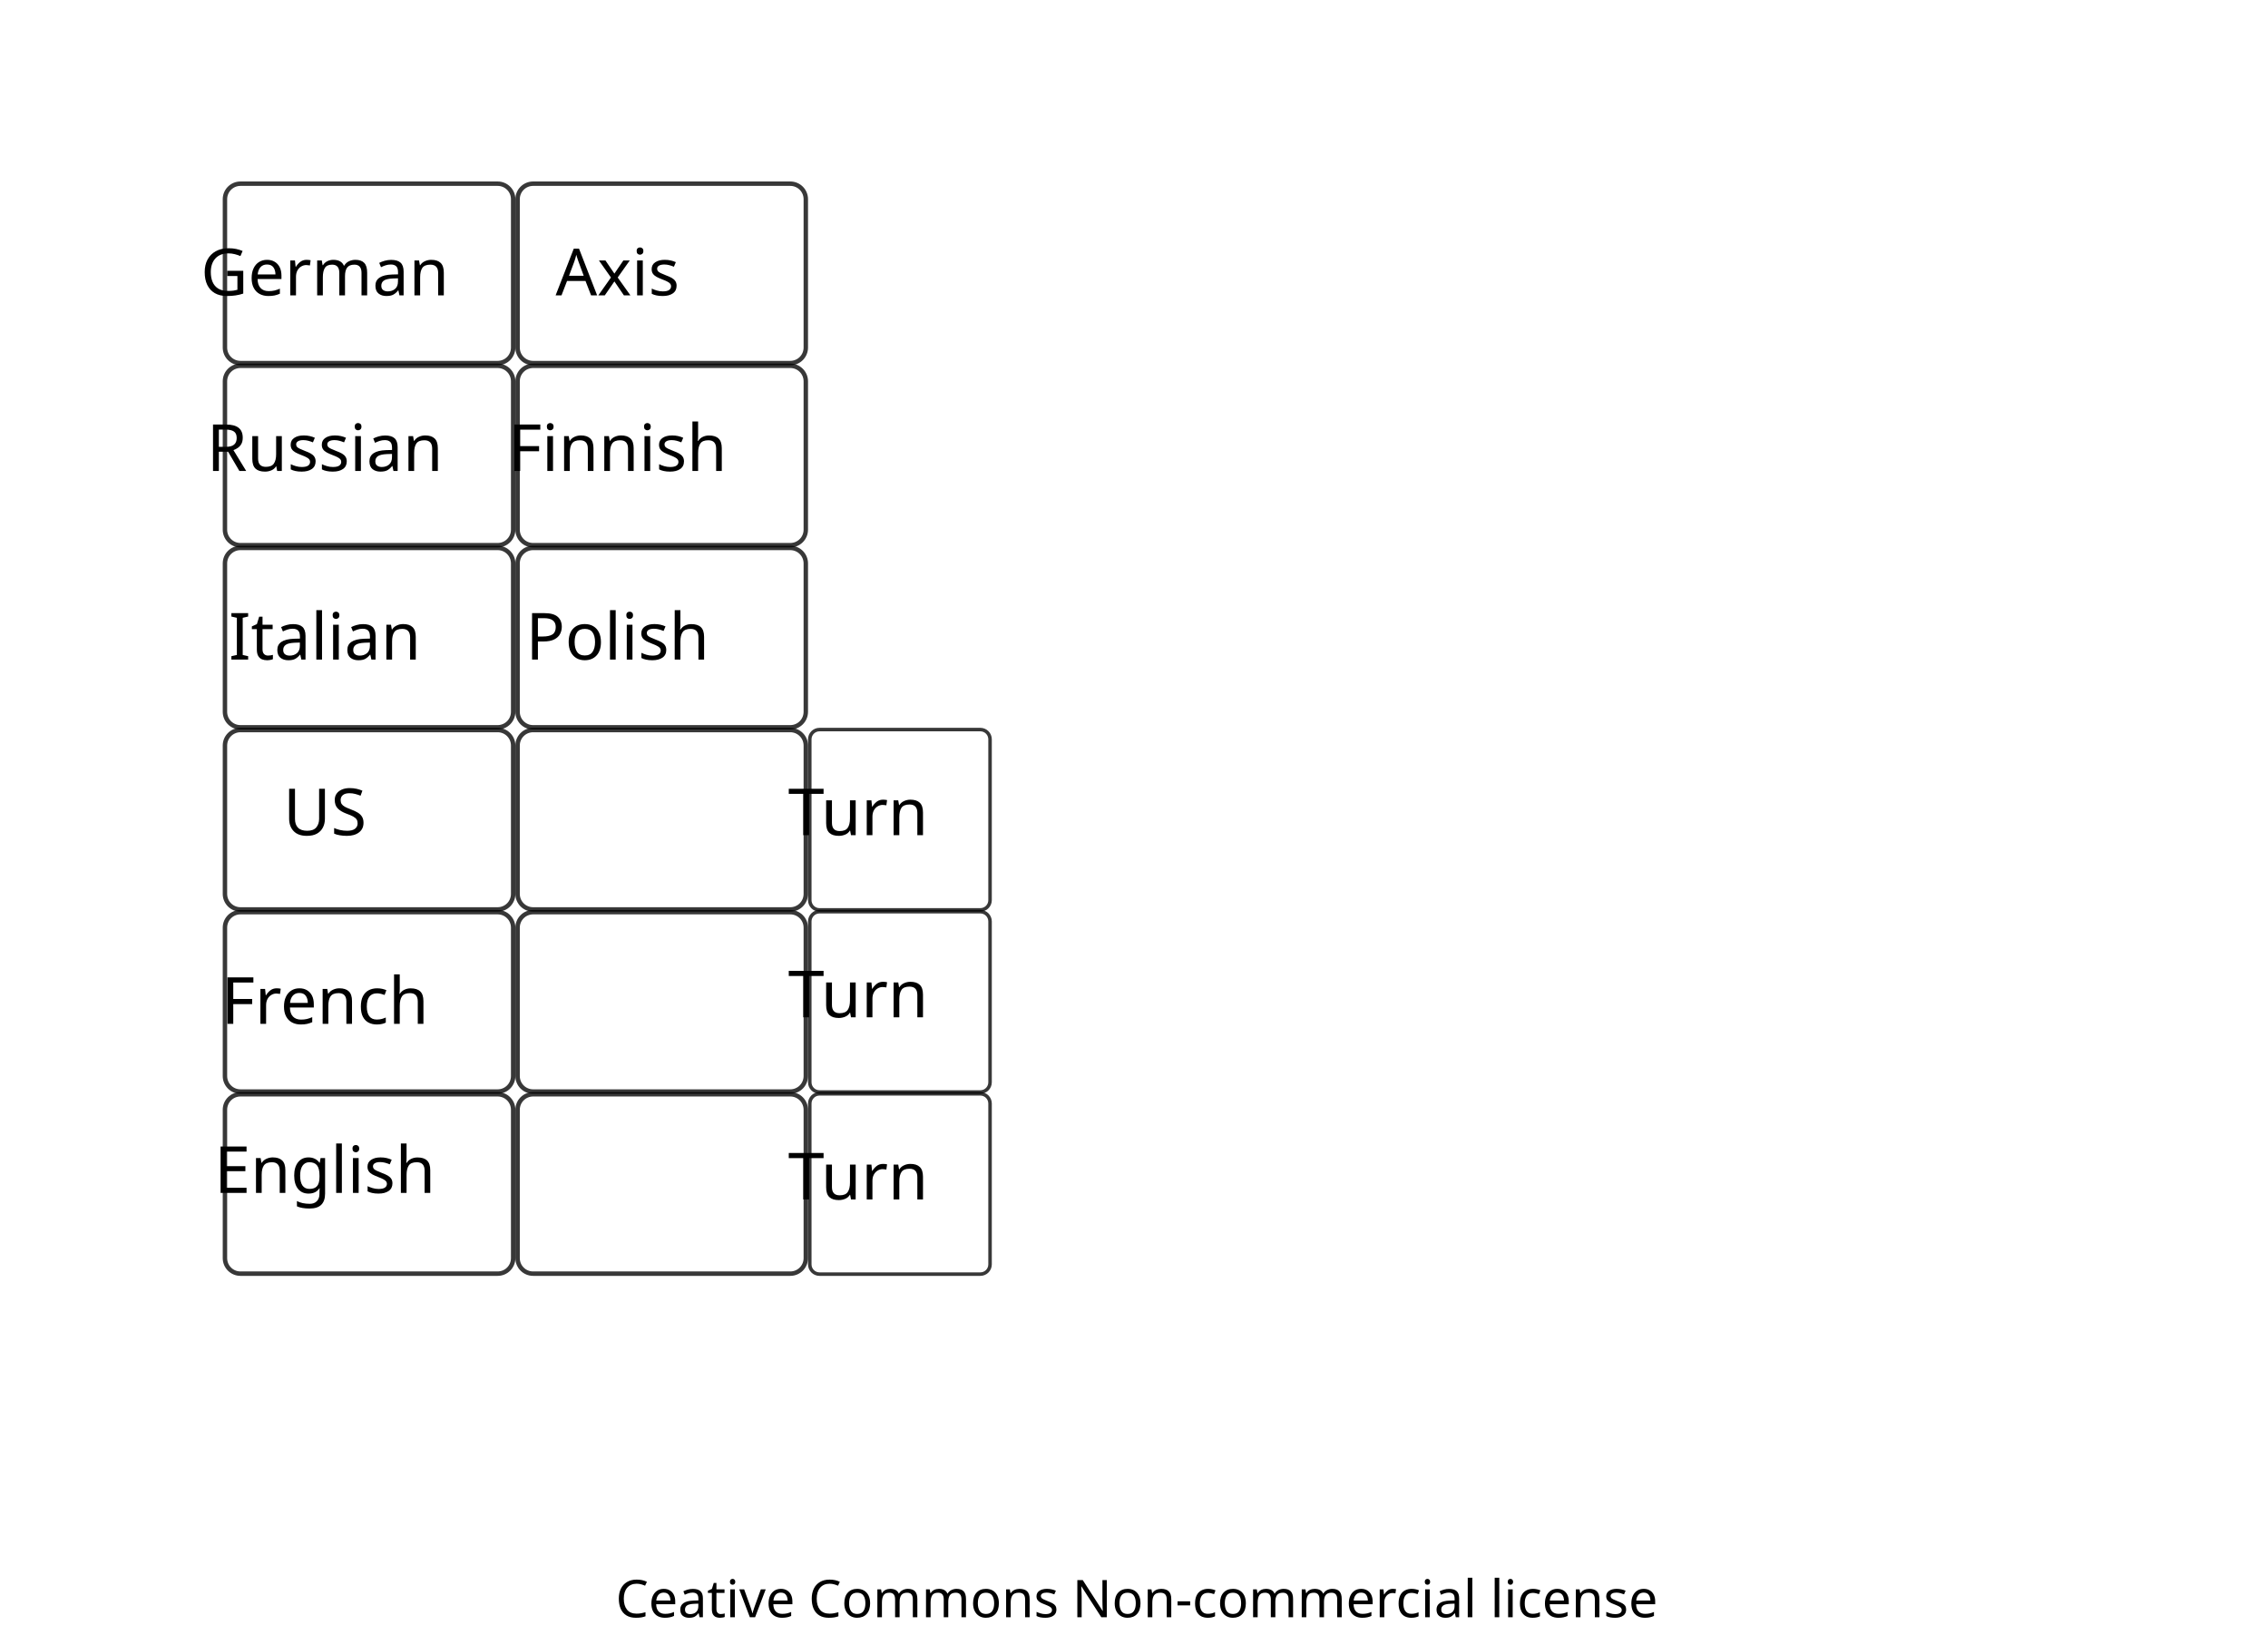
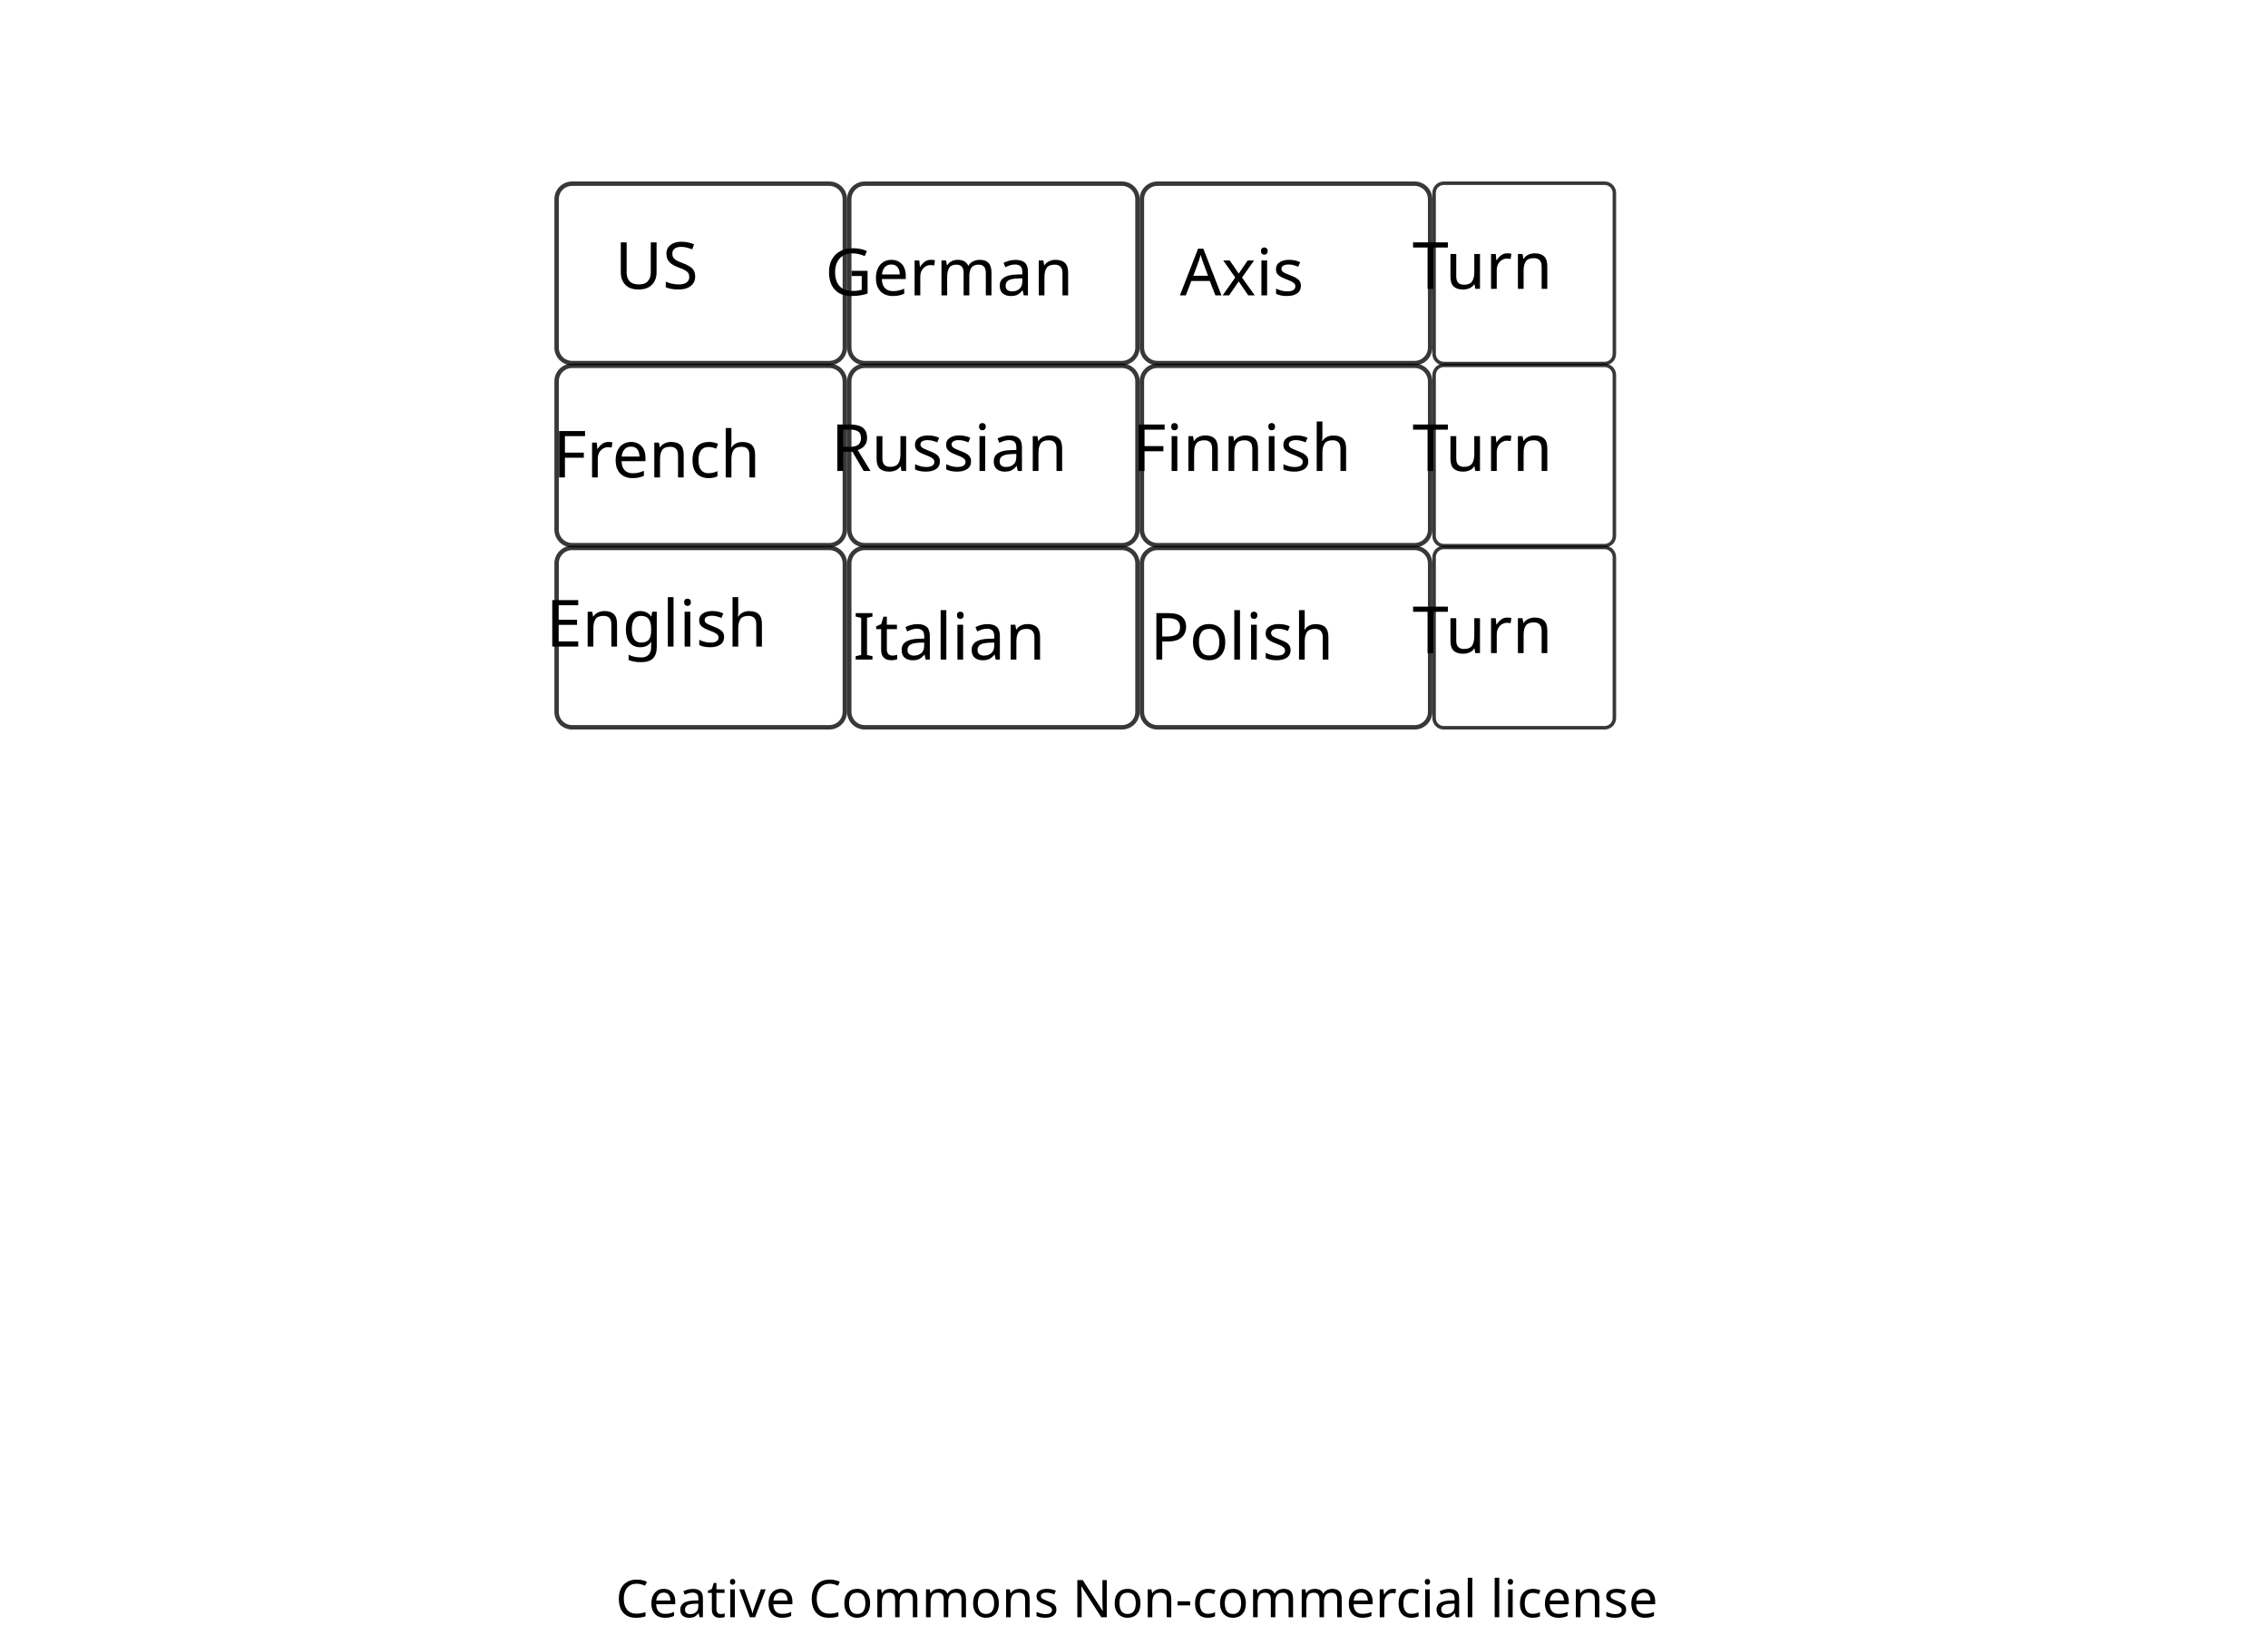
<svg xmlns="http://www.w3.org/2000/svg" width="697.5" height="505.8" id="svg2" version="1.1">
  <defs id="defs4" />
  <g id="layer1" transform="translate(0,-546.562)">
    <flowRoot style="font-size:16px;font-style:normal;font-variant:normal;font-weight:normal;font-stretch:normal;text-align:center;line-height:125%;letter-spacing:0px;word-spacing:0px;writing-mode:lr-tb;text-anchor:middle;fill:#000000;fill-opacity:1;stroke:none;font-family:Museo;-inkscape-font-specification:Museo" id="flowRoot3888" xml:space="preserve" transform="translate(-0.5370255,236.787)">
      <flowRegion id="flowRegion3890">
        <rect y="314.966" x="439.113" height="61.367" width="28.638" id="rect3892" />
      </flowRegion>
      <flowPara id="flowPara3894" />
    </flowRoot>
    <text xml:space="preserve" style="font-size:16px;font-style:normal;font-variant:normal;font-weight:normal;font-stretch:normal;text-align:center;line-height:125%;letter-spacing:0px;word-spacing:0px;writing-mode:lr-tb;text-anchor:middle;fill:#000000;fill-opacity:1;stroke:none;font-family:Museo;-inkscape-font-specification:Museo" x="360" y="1043.862" id="text3273">
      <tspan id="tspan3275" x="360" y="1043.862">Ceative Commons Non-commercial license</tspan>
    </text>
-     <rect transform="matrix(0,1,-1,0,0,0)" style="opacity:0.78;fill:none;stroke:#000000;stroke-width:1.361;stroke-linecap:round;stroke-linejoin:round;stroke-miterlimit:4;stroke-opacity:1;stroke-dasharray:none;stroke-dashoffset:18.501" id="rect4768" width="55.158" height="88.639" x="603.045" y="-157.819" ry="4.764" />
-     <rect ry="4.764" y="-157.819" x="659.045" height="88.639" width="55.158" id="rect4770" style="opacity:0.78;fill:none;stroke:#000000;stroke-width:1.361;stroke-linecap:round;stroke-linejoin:round;stroke-miterlimit:4;stroke-opacity:1;stroke-dasharray:none;stroke-dashoffset:18.501" transform="matrix(0,1,-1,0,0,0)" />
-     <rect transform="matrix(0,1,-1,0,0,0)" style="opacity:0.78;fill:none;stroke:#000000;stroke-width:1.361;stroke-linecap:round;stroke-linejoin:round;stroke-miterlimit:4;stroke-opacity:1;stroke-dasharray:none;stroke-dashoffset:18.501" id="rect4772" width="55.158" height="88.639" x="715.045" y="-157.819" ry="4.764" />
-     <rect ry="4.764" y="-157.819" x="771.045" height="88.639" width="55.158" id="rect4774" style="opacity:0.78;fill:none;stroke:#000000;stroke-width:1.361;stroke-linecap:round;stroke-linejoin:round;stroke-miterlimit:4;stroke-opacity:1;stroke-dasharray:none;stroke-dashoffset:18.501" transform="matrix(0,1,-1,0,0,0)" />
-     <rect transform="matrix(0,1,-1,0,0,0)" style="opacity:0.78;fill:none;stroke:#000000;stroke-width:1.361;stroke-linecap:round;stroke-linejoin:round;stroke-miterlimit:4;stroke-opacity:1;stroke-dasharray:none;stroke-dashoffset:18.501" id="rect4776" width="55.158" height="88.639" x="827.045" y="-157.819" ry="4.764" />
-     <rect ry="4.764" y="-157.819" x="883.045" height="88.639" width="55.158" id="rect4778" style="opacity:0.78;fill:none;stroke:#000000;stroke-width:1.361;stroke-linecap:round;stroke-linejoin:round;stroke-miterlimit:4;stroke-opacity:1;stroke-dasharray:none;stroke-dashoffset:18.501" transform="matrix(0,1,-1,0,0,0)" />
-     <text xml:space="preserve" style="font-size:20px;font-style:normal;font-variant:normal;font-weight:normal;font-stretch:normal;text-align:center;line-height:125%;letter-spacing:0px;word-spacing:0px;writing-mode:lr-tb;text-anchor:middle;fill:#000000;fill-opacity:1;stroke:none;font-family:Museo;-inkscape-font-specification:Museo" x="112.925" y="637.379" id="text4780">
-       <tspan id="tspan4782" x="112.925" y="637.379">German</tspan>
+     <rect transform="matrix(0,1,-1,0,0,0)" style="opacity:0.78;fill:none;stroke:#000000;stroke-width:1.361;stroke-linecap:round;stroke-linejoin:round;stroke-miterlimit:4;stroke-opacity:1;stroke-dasharray:none;stroke-dashoffset:18.501" id="rect4768" width="55.158" height="88.639" x="603.045" y="-349.819" ry="4.764" />
+     <rect ry="4.764" y="-349.819" x="659.045" height="88.639" width="55.158" id="rect4770" style="opacity:0.78;fill:none;stroke:#000000;stroke-width:1.361;stroke-linecap:round;stroke-linejoin:round;stroke-miterlimit:4;stroke-opacity:1;stroke-dasharray:none;stroke-dashoffset:18.501" transform="matrix(0,1,-1,0,0,0)" />
+     <rect transform="matrix(0,1,-1,0,0,0)" style="opacity:0.78;fill:none;stroke:#000000;stroke-width:1.361;stroke-linecap:round;stroke-linejoin:round;stroke-miterlimit:4;stroke-opacity:1;stroke-dasharray:none;stroke-dashoffset:18.501" id="rect4772" width="55.158" height="88.639" x="715.045" y="-349.819" ry="4.764" />
+     <rect ry="4.764" y="-259.819" x="603.045" height="88.639" width="55.158" id="rect4774" style="opacity:0.78;fill:none;stroke:#000000;stroke-width:1.361;stroke-linecap:round;stroke-linejoin:round;stroke-miterlimit:4;stroke-opacity:1;stroke-dasharray:none;stroke-dashoffset:18.501" transform="matrix(0,1,-1,0,0,0)" />
+     <rect transform="matrix(0,1,-1,0,0,0)" style="opacity:0.78;fill:none;stroke:#000000;stroke-width:1.361;stroke-linecap:round;stroke-linejoin:round;stroke-miterlimit:4;stroke-opacity:1;stroke-dasharray:none;stroke-dashoffset:18.501" id="rect4776" width="55.158" height="88.639" x="659.045" y="-259.819" ry="4.764" />
+     <rect ry="4.764" y="-259.819" x="715.045" height="88.639" width="55.158" id="rect4778" style="opacity:0.78;fill:none;stroke:#000000;stroke-width:1.361;stroke-linecap:round;stroke-linejoin:round;stroke-miterlimit:4;stroke-opacity:1;stroke-dasharray:none;stroke-dashoffset:18.501" transform="matrix(0,1,-1,0,0,0)" />
+     <text xml:space="preserve" style="font-size:20px;font-style:normal;font-variant:normal;font-weight:normal;font-stretch:normal;text-align:center;line-height:125%;letter-spacing:0px;word-spacing:0px;writing-mode:lr-tb;text-anchor:middle;fill:#000000;fill-opacity:1;stroke:none;font-family:Museo;-inkscape-font-specification:Museo" x="304.925" y="637.379" id="text4780">
+       <tspan id="tspan4782" x="304.925" y="637.379">German</tspan>
    </text>
-     <text id="text4803" y="691.379" x="112.925" style="font-size:20px;font-style:normal;font-variant:normal;font-weight:normal;font-stretch:normal;text-align:center;line-height:125%;letter-spacing:0px;word-spacing:0px;writing-mode:lr-tb;text-anchor:middle;fill:#000000;fill-opacity:1;stroke:none;font-family:Museo;-inkscape-font-specification:Museo" xml:space="preserve">
-       <tspan y="691.379" x="112.925" id="tspan4805">Russian</tspan>
+     <text id="text4803" y="691.379" x="304.925" style="font-size:20px;font-style:normal;font-variant:normal;font-weight:normal;font-stretch:normal;text-align:center;line-height:125%;letter-spacing:0px;word-spacing:0px;writing-mode:lr-tb;text-anchor:middle;fill:#000000;fill-opacity:1;stroke:none;font-family:Museo;-inkscape-font-specification:Museo" xml:space="preserve">
+       <tspan y="691.379" x="304.925" id="tspan4805">Russian</tspan>
    </text>
-     <text xml:space="preserve" style="font-size:20px;font-style:normal;font-variant:normal;font-weight:normal;font-stretch:normal;text-align:center;line-height:125%;letter-spacing:0px;word-spacing:0px;writing-mode:lr-tb;text-anchor:middle;fill:#000000;fill-opacity:1;stroke:none;font-family:Museo;-inkscape-font-specification:Museo" x="112.925" y="749.379" id="text4807">
-       <tspan id="tspan4809" x="112.925" y="749.379">Italian</tspan>
+     <text xml:space="preserve" style="font-size:20px;font-style:normal;font-variant:normal;font-weight:normal;font-stretch:normal;text-align:center;line-height:125%;letter-spacing:0px;word-spacing:0px;writing-mode:lr-tb;text-anchor:middle;fill:#000000;fill-opacity:1;stroke:none;font-family:Museo;-inkscape-font-specification:Museo" x="304.925" y="749.379" id="text4807">
+       <tspan id="tspan4809" x="304.925" y="749.379">Italian</tspan>
    </text>
-     <text id="text4811" y="803.379" x="112.925" style="font-size:20px;font-style:normal;font-variant:normal;font-weight:normal;font-stretch:normal;text-align:center;line-height:125%;letter-spacing:0px;word-spacing:0px;writing-mode:lr-tb;text-anchor:middle;fill:#000000;fill-opacity:1;stroke:none;font-family:Museo;-inkscape-font-specification:Museo" xml:space="preserve">
-       <tspan y="803.379" x="112.925" id="tspan4813">US</tspan>
+     <text id="text4811" y="635.379" x="214.925" style="font-size:20px;font-style:normal;font-variant:normal;font-weight:normal;font-stretch:normal;text-align:center;line-height:125%;letter-spacing:0px;word-spacing:0px;writing-mode:lr-tb;text-anchor:middle;fill:#000000;fill-opacity:1;stroke:none;font-family:Museo;-inkscape-font-specification:Museo" xml:space="preserve">
+       <tspan y="635.379" x="214.925" id="tspan4813">US</tspan>
    </text>
-     <text xml:space="preserve" style="font-size:20px;font-style:normal;font-variant:normal;font-weight:normal;font-stretch:normal;text-align:center;line-height:125%;letter-spacing:0px;word-spacing:0px;writing-mode:lr-tb;text-anchor:middle;fill:#000000;fill-opacity:1;stroke:none;font-family:Museo;-inkscape-font-specification:Museo" x="112.925" y="861.379" id="text4815">
-       <tspan id="tspan4817" x="112.925" y="861.379">French</tspan>
+     <text xml:space="preserve" style="font-size:20px;font-style:normal;font-variant:normal;font-weight:normal;font-stretch:normal;text-align:center;line-height:125%;letter-spacing:0px;word-spacing:0px;writing-mode:lr-tb;text-anchor:middle;fill:#000000;fill-opacity:1;stroke:none;font-family:Museo;-inkscape-font-specification:Museo" x="214.925" y="693.379" id="text4815">
+       <tspan id="tspan4817" x="214.925" y="693.379">French</tspan>
    </text>
-     <text id="text4819" y="913.379" x="112.925" style="font-size:20px;font-style:normal;font-variant:normal;font-weight:normal;font-stretch:normal;text-align:center;line-height:125%;letter-spacing:0px;word-spacing:0px;writing-mode:lr-tb;text-anchor:middle;fill:#000000;fill-opacity:1;stroke:none;font-family:Museo;-inkscape-font-specification:Museo" xml:space="preserve">
-       <tspan y="913.379" x="112.925" id="tspan4821">English</tspan>
+     <text id="text4819" y="745.379" x="214.925" style="font-size:20px;font-style:normal;font-variant:normal;font-weight:normal;font-stretch:normal;text-align:center;line-height:125%;letter-spacing:0px;word-spacing:0px;writing-mode:lr-tb;text-anchor:middle;fill:#000000;fill-opacity:1;stroke:none;font-family:Museo;-inkscape-font-specification:Museo" xml:space="preserve">
+       <tspan y="745.379" x="214.925" id="tspan4821">English</tspan>
    </text>
-     <rect ry="4.764" y="-247.819" x="603.045" height="88.639" width="55.158" id="rect4823" style="opacity:0.78;fill:none;stroke:#000000;stroke-width:1.361;stroke-linecap:round;stroke-linejoin:round;stroke-miterlimit:4;stroke-opacity:1;stroke-dasharray:none;stroke-dashoffset:18.501" transform="matrix(0,1,-1,0,0,0)" />
-     <rect transform="matrix(0,1,-1,0,0,0)" style="opacity:0.78;fill:none;stroke:#000000;stroke-width:1.361;stroke-linecap:round;stroke-linejoin:round;stroke-miterlimit:4;stroke-opacity:1;stroke-dasharray:none;stroke-dashoffset:18.501" id="rect4825" width="55.158" height="88.639" x="659.045" y="-247.819" ry="4.764" />
-     <rect ry="4.764" y="-247.819" x="715.045" height="88.639" width="55.158" id="rect4827" style="opacity:0.78;fill:none;stroke:#000000;stroke-width:1.361;stroke-linecap:round;stroke-linejoin:round;stroke-miterlimit:4;stroke-opacity:1;stroke-dasharray:none;stroke-dashoffset:18.501" transform="matrix(0,1,-1,0,0,0)" />
-     <rect transform="matrix(0,1,-1,0,0,0)" style="opacity:0.78;fill:none;stroke:#000000;stroke-width:1.361;stroke-linecap:round;stroke-linejoin:round;stroke-miterlimit:4;stroke-opacity:1;stroke-dasharray:none;stroke-dashoffset:18.501" id="rect4829" width="55.158" height="88.639" x="771.045" y="-247.819" ry="4.764" />
-     <rect ry="4.764" y="-247.819" x="827.045" height="88.639" width="55.158" id="rect4831" style="opacity:0.78;fill:none;stroke:#000000;stroke-width:1.361;stroke-linecap:round;stroke-linejoin:round;stroke-miterlimit:4;stroke-opacity:1;stroke-dasharray:none;stroke-dashoffset:18.501" transform="matrix(0,1,-1,0,0,0)" />
-     <rect transform="matrix(0,1,-1,0,0,0)" style="opacity:0.78;fill:none;stroke:#000000;stroke-width:1.361;stroke-linecap:round;stroke-linejoin:round;stroke-miterlimit:4;stroke-opacity:1;stroke-dasharray:none;stroke-dashoffset:18.501" id="rect4833" width="55.158" height="88.639" x="883.045" y="-247.819" ry="4.764" />
-     <text id="text4835" y="637.379" x="202.925" style="font-size:20px;font-style:normal;font-variant:normal;font-weight:normal;font-stretch:normal;text-align:center;line-height:125%;letter-spacing:0px;word-spacing:0px;writing-mode:lr-tb;text-anchor:middle;fill:#000000;fill-opacity:1;stroke:none;font-family:Museo;-inkscape-font-specification:Museo" xml:space="preserve">
-       <tspan y="637.379" x="202.925" id="tspan4837">Axis</tspan>
+     <rect ry="4.764" y="-439.819" x="603.045" height="88.639" width="55.158" id="rect4823" style="opacity:0.78;fill:none;stroke:#000000;stroke-width:1.361;stroke-linecap:round;stroke-linejoin:round;stroke-miterlimit:4;stroke-opacity:1;stroke-dasharray:none;stroke-dashoffset:18.501" transform="matrix(0,1,-1,0,0,0)" />
+     <rect transform="matrix(0,1,-1,0,0,0)" style="opacity:0.78;fill:none;stroke:#000000;stroke-width:1.361;stroke-linecap:round;stroke-linejoin:round;stroke-miterlimit:4;stroke-opacity:1;stroke-dasharray:none;stroke-dashoffset:18.501" id="rect4825" width="55.158" height="88.639" x="659.045" y="-439.819" ry="4.764" />
+     <rect ry="4.764" y="-439.819" x="715.045" height="88.639" width="55.158" id="rect4827" style="opacity:0.78;fill:none;stroke:#000000;stroke-width:1.361;stroke-linecap:round;stroke-linejoin:round;stroke-miterlimit:4;stroke-opacity:1;stroke-dasharray:none;stroke-dashoffset:18.501" transform="matrix(0,1,-1,0,0,0)" />
+     <text id="text4835" y="637.379" x="394.925" style="font-size:20px;font-style:normal;font-variant:normal;font-weight:normal;font-stretch:normal;text-align:center;line-height:125%;letter-spacing:0px;word-spacing:0px;writing-mode:lr-tb;text-anchor:middle;fill:#000000;fill-opacity:1;stroke:none;font-family:Museo;-inkscape-font-specification:Museo" xml:space="preserve">
+       <tspan y="637.379" x="394.925" id="tspan4837">Axis</tspan>
    </text>
-     <text xml:space="preserve" style="font-size:20px;font-style:normal;font-variant:normal;font-weight:normal;font-stretch:normal;text-align:center;line-height:125%;letter-spacing:0px;word-spacing:0px;writing-mode:lr-tb;text-anchor:middle;fill:#000000;fill-opacity:1;stroke:none;font-family:Museo;-inkscape-font-specification:Museo" x="202.925" y="691.379" id="text4839">
-       <tspan id="tspan4841" x="202.925" y="691.379">Finnish</tspan>
+     <text xml:space="preserve" style="font-size:20px;font-style:normal;font-variant:normal;font-weight:normal;font-stretch:normal;text-align:center;line-height:125%;letter-spacing:0px;word-spacing:0px;writing-mode:lr-tb;text-anchor:middle;fill:#000000;fill-opacity:1;stroke:none;font-family:Museo;-inkscape-font-specification:Museo" x="394.925" y="691.379" id="text4839">
+       <tspan id="tspan4841" x="394.925" y="691.379">Finnish</tspan>
    </text>
-     <text id="text4843" y="749.379" x="202.925" style="font-size:20px;font-style:normal;font-variant:normal;font-weight:normal;font-stretch:normal;text-align:center;line-height:125%;letter-spacing:0px;word-spacing:0px;writing-mode:lr-tb;text-anchor:middle;fill:#000000;fill-opacity:1;stroke:none;font-family:Museo;-inkscape-font-specification:Museo" xml:space="preserve">
-       <tspan y="749.379" x="202.925" id="tspan4845">Polish</tspan>
+     <text id="text4843" y="749.379" x="394.925" style="font-size:20px;font-style:normal;font-variant:normal;font-weight:normal;font-stretch:normal;text-align:center;line-height:125%;letter-spacing:0px;word-spacing:0px;writing-mode:lr-tb;text-anchor:middle;fill:#000000;fill-opacity:1;stroke:none;font-family:Museo;-inkscape-font-specification:Museo" xml:space="preserve">
+       <tspan y="749.379" x="394.925" id="tspan4845">Polish</tspan>
    </text>
    <text xml:space="preserve" style="font-size:20px;font-style:normal;font-variant:normal;font-weight:normal;font-stretch:normal;text-align:center;line-height:125%;letter-spacing:0px;word-spacing:0px;writing-mode:lr-tb;text-anchor:middle;fill:#000000;fill-opacity:1;stroke:none;font-family:Museo;-inkscape-font-specification:Museo" x="202.925" y="803.379" id="text4847">
      <tspan id="tspan4849" x="202.925" y="803.379" />
    </text>
    <text id="text4851" y="861.379" x="202.925" style="font-size:20px;font-style:normal;font-variant:normal;font-weight:normal;font-stretch:normal;text-align:center;line-height:125%;letter-spacing:0px;word-spacing:0px;writing-mode:lr-tb;text-anchor:middle;fill:#000000;fill-opacity:1;stroke:none;font-family:Museo;-inkscape-font-specification:Museo" xml:space="preserve">
      <tspan y="861.379" x="202.925" id="tspan4853" />
    </text>
    <text xml:space="preserve" style="font-size:20px;font-style:normal;font-variant:normal;font-weight:normal;font-stretch:normal;text-align:center;line-height:125%;letter-spacing:0px;word-spacing:0px;writing-mode:lr-tb;text-anchor:middle;fill:#000000;fill-opacity:1;stroke:none;font-family:Museo;-inkscape-font-specification:Museo" x="202.925" y="913.379" id="text4855">
      <tspan id="tspan4857" x="202.925" y="913.379" />
    </text>
-     <rect ry="2.98" y="-304.481" x="882.904" height="55.441" width="55.44" id="rect4859" style="opacity:0.78;fill:none;stroke:#000000;stroke-width:1.079;stroke-linecap:round;stroke-linejoin:round;stroke-miterlimit:4;stroke-opacity:1;stroke-dasharray:none;stroke-dashoffset:18.501" transform="matrix(0,1,-1,0,0,0)" />
-     <text xml:space="preserve" style="font-size:20px;font-style:normal;font-variant:normal;font-weight:normal;font-stretch:normal;text-align:center;line-height:125%;letter-spacing:0px;word-spacing:0px;writing-mode:lr-tb;text-anchor:middle;fill:#000000;fill-opacity:1;stroke:none;font-family:Museo;-inkscape-font-specification:Museo" x="276.925" y="915.379" id="text4861">
-       <tspan id="tspan4863" x="276.925" y="915.379">Turn</tspan>
+     <rect ry="2.98" y="-496.481" x="714.904" height="55.441" width="55.44" id="rect4859" style="opacity:0.78;fill:none;stroke:#000000;stroke-width:1.079;stroke-linecap:round;stroke-linejoin:round;stroke-miterlimit:4;stroke-opacity:1;stroke-dasharray:none;stroke-dashoffset:18.501" transform="matrix(0,1,-1,0,0,0)" />
+     <text xml:space="preserve" style="font-size:20px;font-style:normal;font-variant:normal;font-weight:normal;font-stretch:normal;text-align:center;line-height:125%;letter-spacing:0px;word-spacing:0px;writing-mode:lr-tb;text-anchor:middle;fill:#000000;fill-opacity:1;stroke:none;font-family:Museo;-inkscape-font-specification:Museo" x="468.925" y="747.379" id="text4861">
+       <tspan id="tspan4863" x="468.925" y="747.379">Turn</tspan>
    </text>
-     <rect transform="matrix(0,1,-1,0,0,0)" style="opacity:0.78;fill:none;stroke:#000000;stroke-width:1.079;stroke-linecap:round;stroke-linejoin:round;stroke-miterlimit:4;stroke-opacity:1;stroke-dasharray:none;stroke-dashoffset:18.501" id="rect4865" width="55.44" height="55.441" x="826.904" y="-304.481" ry="2.98" />
-     <text id="text4867" y="859.379" x="276.925" style="font-size:20px;font-style:normal;font-variant:normal;font-weight:normal;font-stretch:normal;text-align:center;line-height:125%;letter-spacing:0px;word-spacing:0px;writing-mode:lr-tb;text-anchor:middle;fill:#000000;fill-opacity:1;stroke:none;font-family:Museo;-inkscape-font-specification:Museo" xml:space="preserve">
-       <tspan y="859.379" x="276.925" id="tspan4869">Turn</tspan>
+     <rect transform="matrix(0,1,-1,0,0,0)" style="opacity:0.78;fill:none;stroke:#000000;stroke-width:1.079;stroke-linecap:round;stroke-linejoin:round;stroke-miterlimit:4;stroke-opacity:1;stroke-dasharray:none;stroke-dashoffset:18.501" id="rect4865" width="55.44" height="55.441" x="658.904" y="-496.481" ry="2.98" />
+     <text id="text4867" y="691.379" x="468.925" style="font-size:20px;font-style:normal;font-variant:normal;font-weight:normal;font-stretch:normal;text-align:center;line-height:125%;letter-spacing:0px;word-spacing:0px;writing-mode:lr-tb;text-anchor:middle;fill:#000000;fill-opacity:1;stroke:none;font-family:Museo;-inkscape-font-specification:Museo" xml:space="preserve">
+       <tspan y="691.379" x="468.925" id="tspan4869">Turn</tspan>
    </text>
-     <rect ry="2.98" y="-304.481" x="770.904" height="55.441" width="55.44" id="rect4871" style="opacity:0.78;fill:none;stroke:#000000;stroke-width:1.079;stroke-linecap:round;stroke-linejoin:round;stroke-miterlimit:4;stroke-opacity:1;stroke-dasharray:none;stroke-dashoffset:18.501" transform="matrix(0,1,-1,0,0,0)" />
-     <text xml:space="preserve" style="font-size:20px;font-style:normal;font-variant:normal;font-weight:normal;font-stretch:normal;text-align:center;line-height:125%;letter-spacing:0px;word-spacing:0px;writing-mode:lr-tb;text-anchor:middle;fill:#000000;fill-opacity:1;stroke:none;font-family:Museo;-inkscape-font-specification:Museo" x="276.925" y="803.379" id="text4873">
-       <tspan id="tspan4875" x="276.925" y="803.379">Turn</tspan>
+     <rect ry="2.98" y="-496.481" x="602.904" height="55.441" width="55.44" id="rect4871" style="opacity:0.78;fill:none;stroke:#000000;stroke-width:1.079;stroke-linecap:round;stroke-linejoin:round;stroke-miterlimit:4;stroke-opacity:1;stroke-dasharray:none;stroke-dashoffset:18.501" transform="matrix(0,1,-1,0,0,0)" />
+     <text xml:space="preserve" style="font-size:20px;font-style:normal;font-variant:normal;font-weight:normal;font-stretch:normal;text-align:center;line-height:125%;letter-spacing:0px;word-spacing:0px;writing-mode:lr-tb;text-anchor:middle;fill:#000000;fill-opacity:1;stroke:none;font-family:Museo;-inkscape-font-specification:Museo" x="468.925" y="635.379" id="text4873">
+       <tspan id="tspan4875" x="468.925" y="635.379">Turn</tspan>
    </text>
  </g>
</svg>
